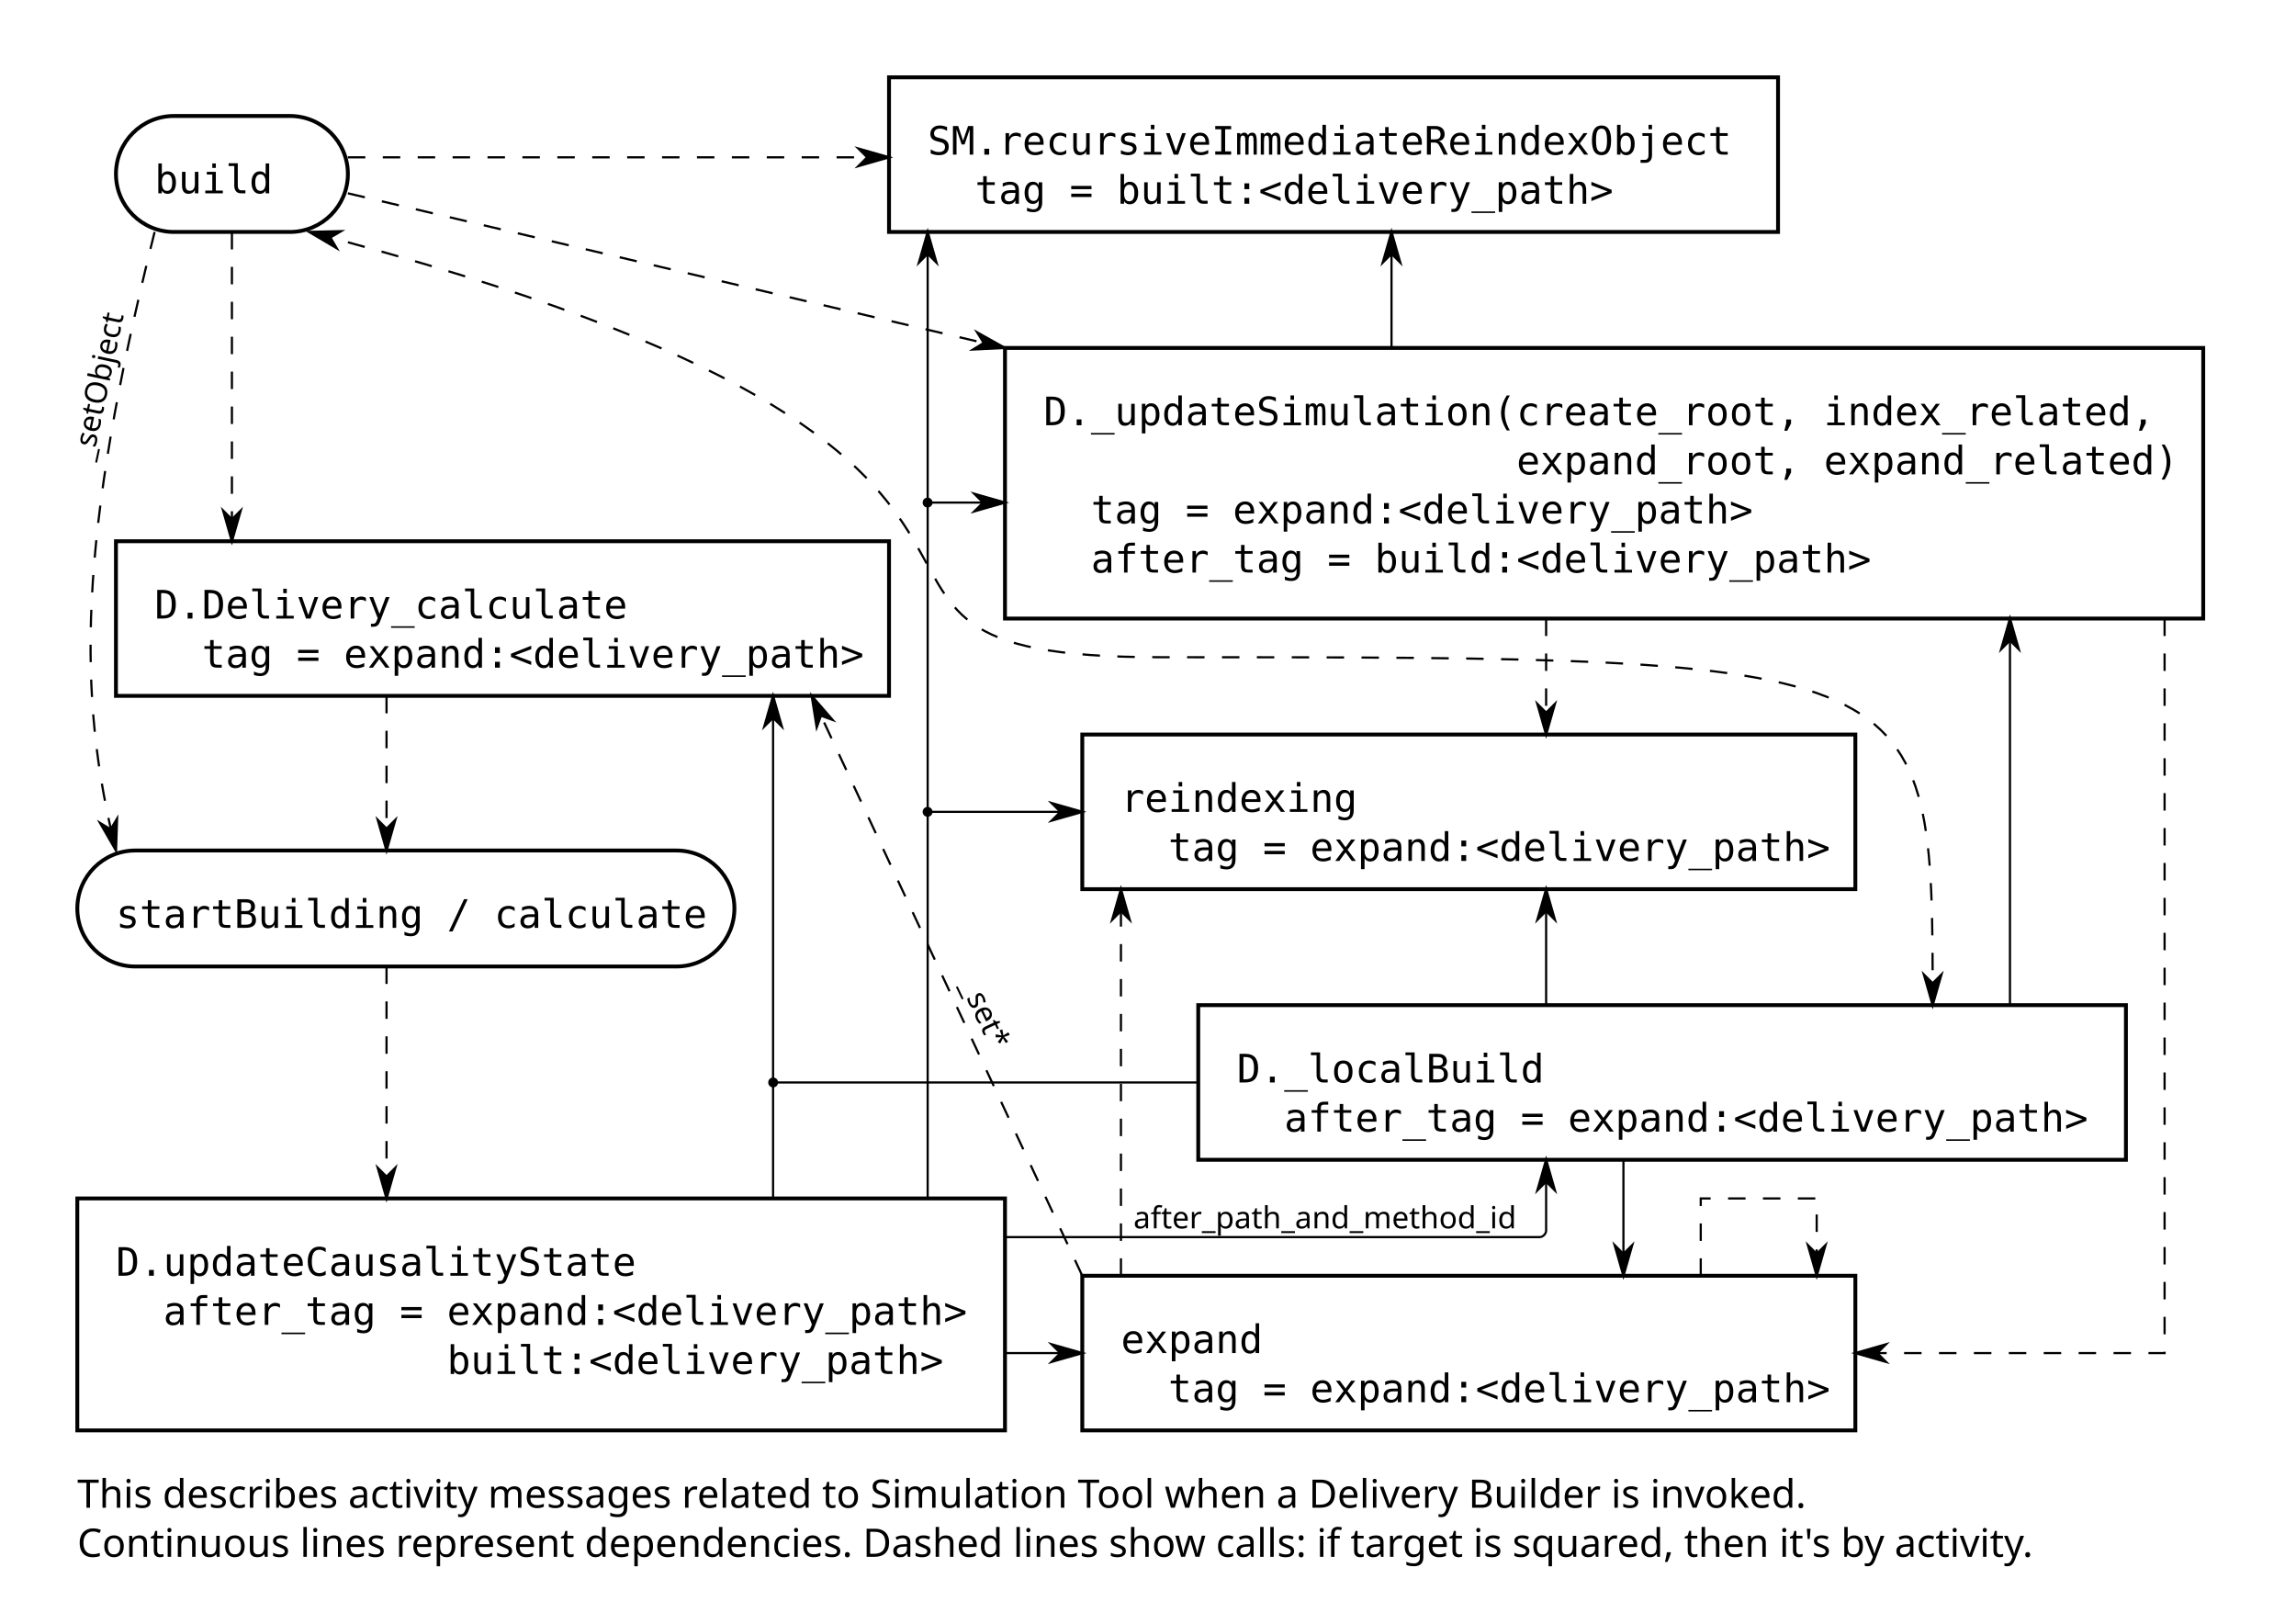
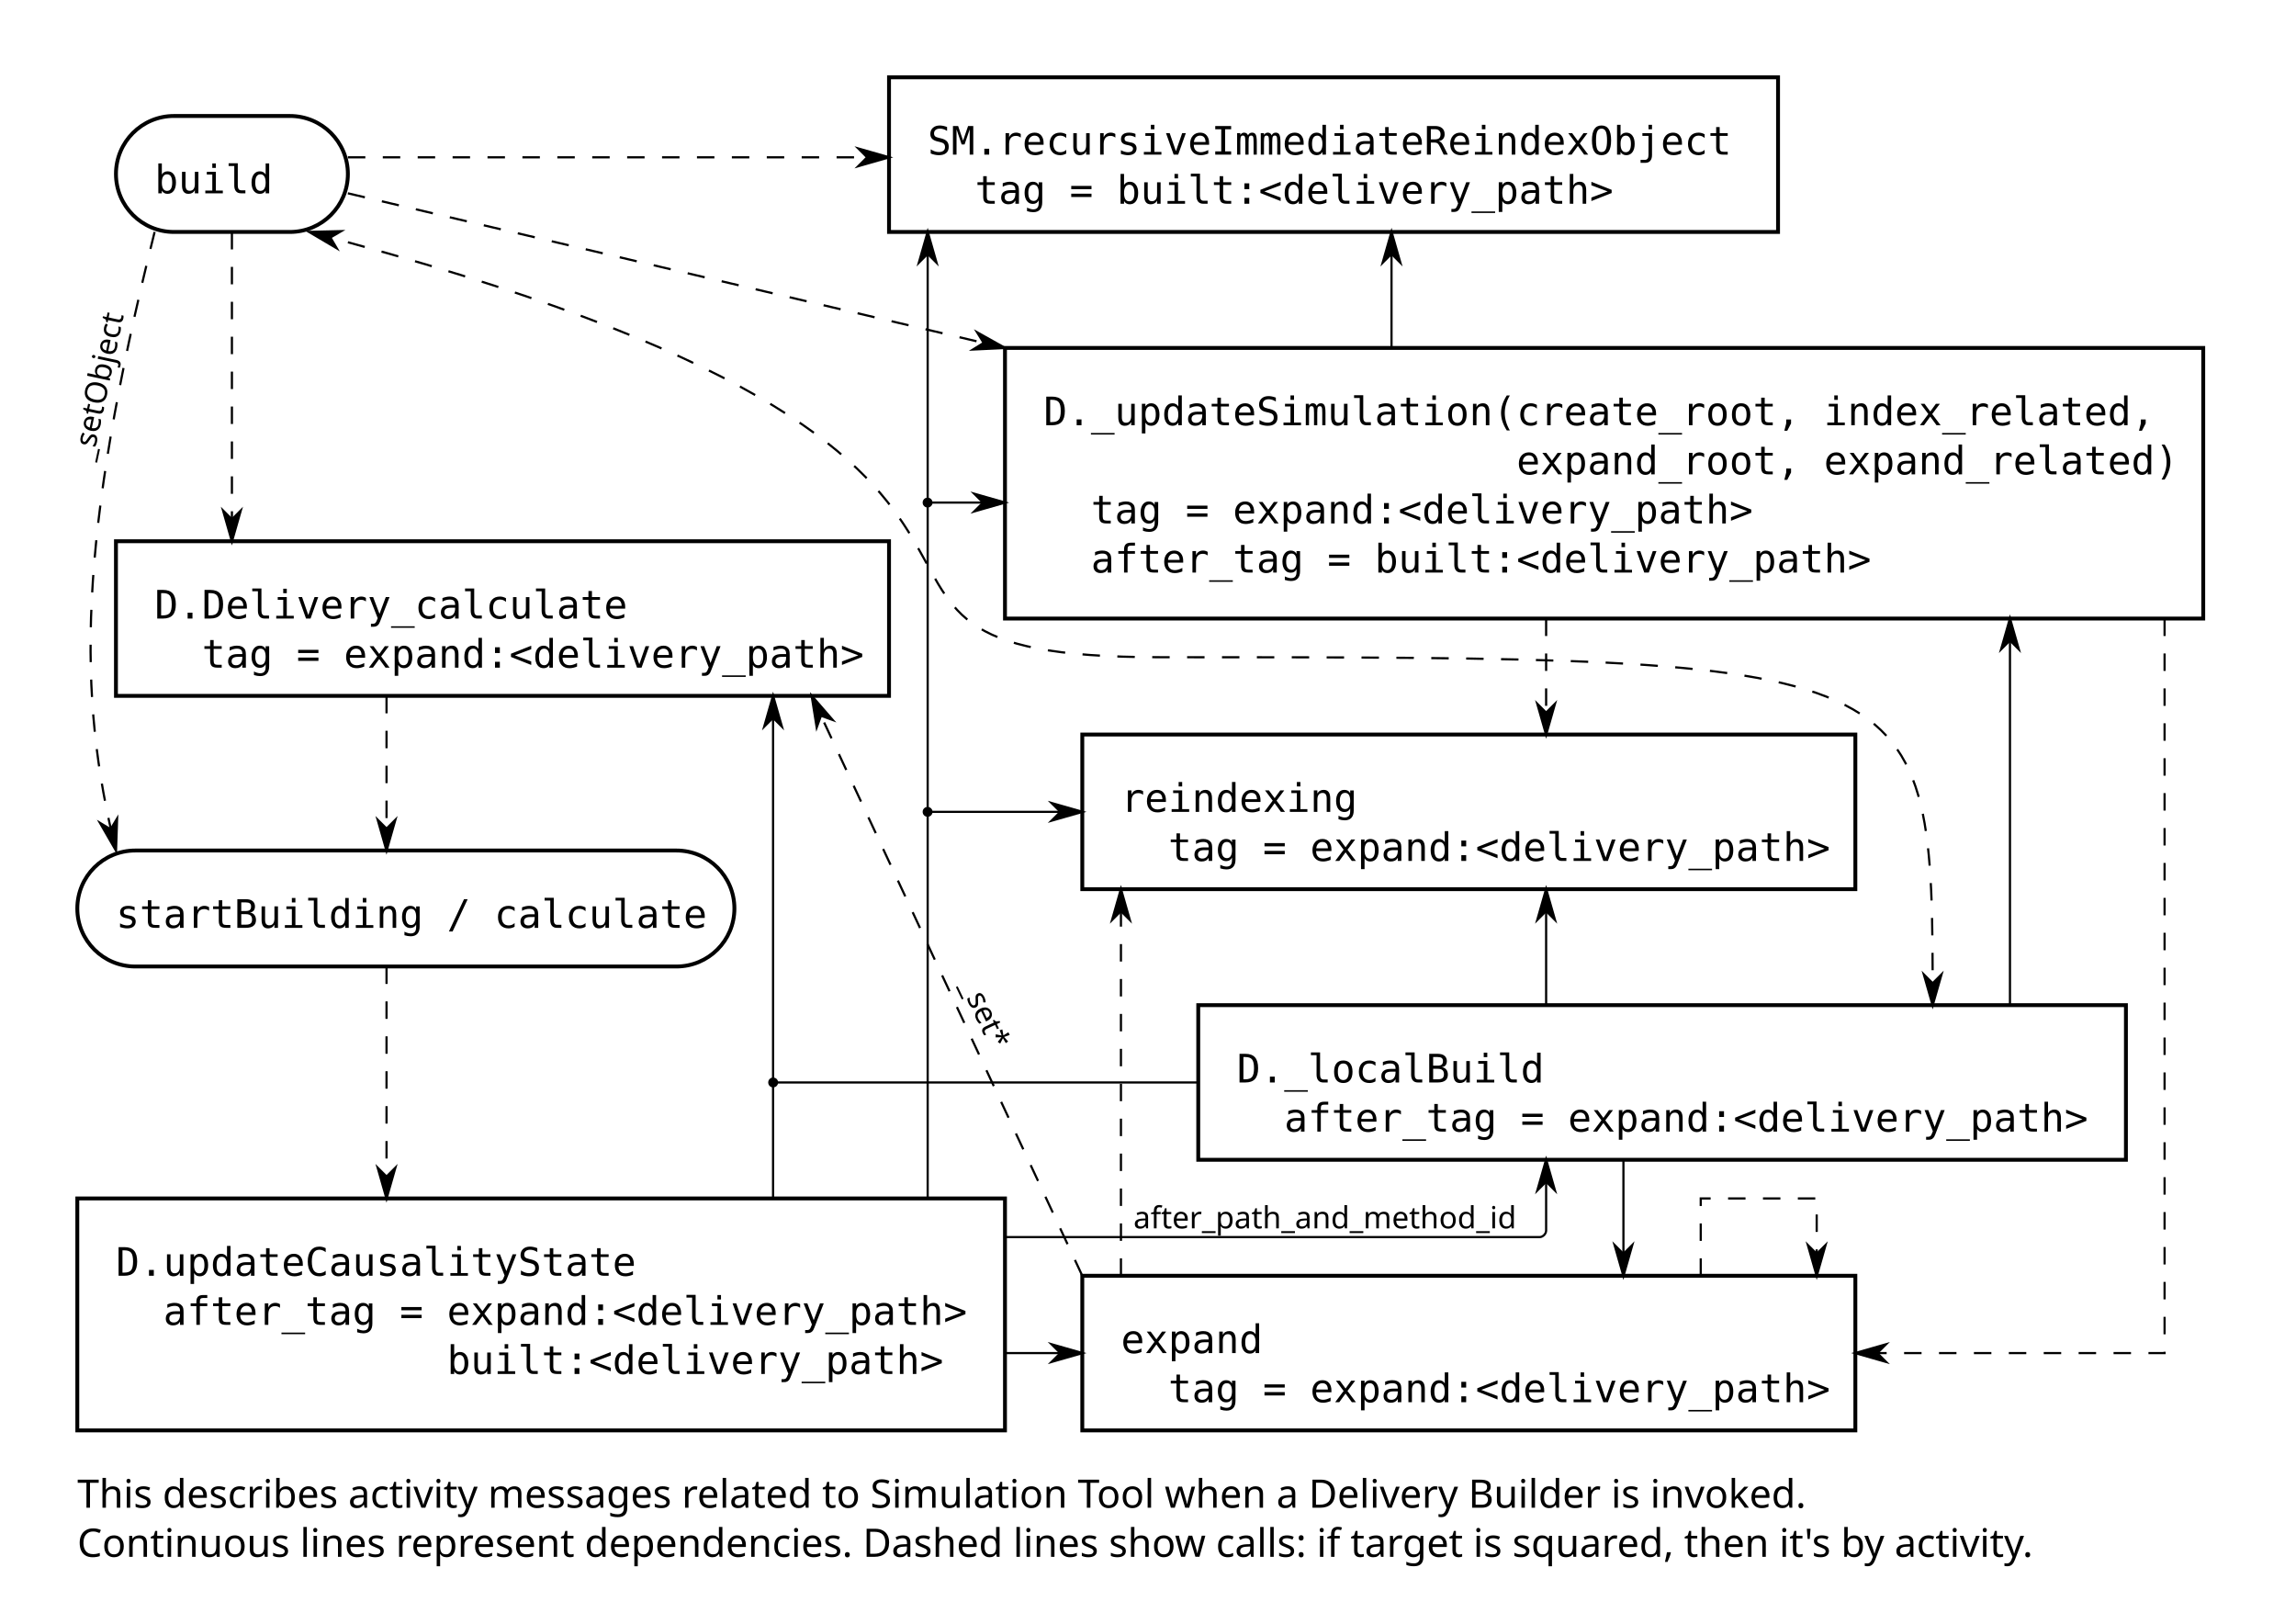
<svg xmlns="http://www.w3.org/2000/svg" width="1052.362" height="744.094" id="svg2" version="1.1">
  <defs id="defs4">
    <marker orient="auto" refY="0.0" refX="0.0" id="Arrow1Lstart" style="overflow:visible">
      <path id="path4232" d="M 0.0,0.0 L 5.0,-5.0 L -12.5,0.0 L 5.0,5.0 L 0.0,0.0 z " style="fill-rule:evenodd;stroke:#000000;stroke-width:1.0pt" transform="scale(0.8) translate(12.5,0)" />
    </marker>
    <marker orient="auto" refY="0.0" refX="0.0" id="DotM" style="overflow:visible">
      <path id="path4824" d="M -2.5,-1.0 C -2.5,1.76 -4.74,4.0 -7.5,4.0 C -10.26,4.0 -12.5,1.76 -12.5,-1.0 C -12.5,-3.76 -10.26,-6.0 -7.5,-6.0 C -4.74,-6.0 -2.5,-3.76 -2.5,-1.0 z " style="fill-rule:evenodd;stroke:#000000;stroke-width:1.0pt" transform="scale(0.4) translate(7.4, 1)" />
    </marker>
    <marker orient="auto" refY="0.0" refX="0.0" id="Arrow1Lend" style="overflow:visible;">
      <path id="path5518" d="M 0.0,0.0 L 5.0,-5.0 L -12.5,0.0 L 5.0,5.0 L 0.0,0.0 z " style="fill-rule:evenodd;stroke:#000000;stroke-width:1.0pt;" transform="scale(0.8) rotate(180) translate(12.5,0)" />
    </marker>
    <marker orient="auto" refY="0" refX="0" id="Arrow1Lend-6" style="overflow:visible">
      <path id="path5518-6" d="M 0,0 5,-5 -12.5,0 5,5 0,0 z" style="fill-rule:evenodd;stroke:#000000;stroke-width:1pt" transform="matrix(-0.8,0,0,-0.8,-10,0)" />
    </marker>
  </defs>
  <g id="layer1" transform="translate(0,-308.2645)">
    <text xml:space="preserve" style="font-size:18px;font-style:normal;font-variant:normal;font-weight:normal;font-stretch:normal;line-height:125%;letter-spacing:0px;word-spacing:0px;fill:#000000;fill-opacity:1;stroke:none;font-family:Monospace;-inkscape-font-specification:Monospace" x="70.866" y="396.847" id="text3024">
      <tspan id="tspan3026" x="70.866" y="396.847">build</tspan>
    </text>
    <rect style="fill:none;stroke:#000000;stroke-width:1.772;stroke-miterlimit:4;stroke-opacity:1;stroke-dasharray:none" id="rect5230" width="106.299" height="53.15" x="53.15" y="361.414" ry="26.575" />
    <text xml:space="preserve" style="font-size:18px;font-style:normal;font-variant:normal;font-weight:normal;font-stretch:normal;line-height:125%;letter-spacing:0px;word-spacing:0px;fill:#000000;fill-opacity:1;stroke:none;font-family:Monospace;-inkscape-font-specification:Monospace" x="425.197" y="379.131" id="text3024-0">
      <tspan id="tspan3026-8" x="425.197" y="379.131">SM.recursiveImmediateReindexObject</tspan>
      <tspan x="425.197" y="401.631" id="tspan5261">  tag = built:&lt;delivery_path&gt;</tspan>
    </text>
    <rect style="fill:none;stroke:#000000;stroke-width:1.772;stroke-miterlimit:4;stroke-opacity:1;stroke-dasharray:none" id="rect5230-5" width="407.48" height="70.866" x="407.48" y="343.698" />
    <text xml:space="preserve" style="font-size:18px;font-style:normal;font-variant:normal;font-weight:normal;font-stretch:normal;line-height:125%;letter-spacing:0px;word-spacing:0px;fill:#000000;fill-opacity:1;stroke:none;font-family:Monospace;-inkscape-font-specification:Monospace" x="478.346" y="503.146" id="text3024-0-0">
      <tspan id="tspan3026-8-6" x="478.346" y="503.146">D._updateSimulation(create_root, index_related,</tspan>
      <tspan x="478.346" y="525.646" id="tspan5292">                    expand_root, expand_related)</tspan>
      <tspan x="478.346" y="548.146" id="tspan5261-4">  tag = expand:&lt;delivery_path&gt;</tspan>
-       <tspan x="478.346" y="570.646" id="tspan5290">  after_tag = build:&lt;delivery_path&gt;</tspan>
+       <tspan x="478.346" y="570.646" id="tspan5290">  after_tag = built:&lt;delivery_path&gt;</tspan>
    </text>
    <rect style="fill:none;stroke:#000000;stroke-width:1.772;stroke-miterlimit:4;stroke-opacity:1;stroke-dasharray:none" id="rect5230-5-6" width="549.213" height="124.016" x="460.63" y="467.713" />
    <text xml:space="preserve" style="font-size:18px;font-style:normal;font-variant:normal;font-weight:normal;font-stretch:normal;line-height:125%;letter-spacing:0px;word-spacing:0px;fill:#000000;fill-opacity:1;stroke:none;font-family:Monospace;-inkscape-font-specification:Monospace" x="70.866" y="591.729" id="text3024-0-3">
      <tspan x="70.866" y="591.729" id="tspan5261-0">D.Delivery_calculate</tspan>
      <tspan x="70.866" y="614.229" id="tspan5323">  tag = expand:&lt;delivery_path&gt;</tspan>
    </text>
    <rect style="fill:none;stroke:#000000;stroke-width:1.772;stroke-miterlimit:4;stroke-opacity:1;stroke-dasharray:none" id="rect5230-5-5" width="354.331" height="70.866" x="53.15" y="556.296" />
    <path style="fill:none;stroke:#000000;stroke-width:1;stroke-linecap:butt;stroke-linejoin:miter;stroke-miterlimit:4;stroke-opacity:1;stroke-dasharray:8, 8;stroke-dashoffset:0;marker-end:url(#Arrow1Lend)" d="m 159.449,380.359 248.031,0" id="path5327" />
    <path style="fill:none;stroke:#000000;stroke-width:1;stroke-linecap:butt;stroke-linejoin:miter;stroke-miterlimit:4;stroke-opacity:1;stroke-dasharray:8, 8;stroke-dashoffset:0;marker-end:url(#Arrow1Lend)" d="m 159.449,396.847 301.181,70.866" id="path5329" />
    <path style="fill:none;stroke:#000000;stroke-width:1;stroke-linecap:butt;stroke-linejoin:miter;stroke-miterlimit:4;stroke-opacity:1;stroke-dasharray:8, 8;stroke-dashoffset:0;marker-end:url(#Arrow1Lend)" d="m 106.299,414.564 0,141.732" id="path5329-4" />
    <text xml:space="preserve" style="font-size:18px;font-style:normal;font-variant:normal;font-weight:normal;font-stretch:normal;line-height:125%;letter-spacing:0px;word-spacing:0px;fill:#000000;fill-opacity:1;stroke:none;font-family:Monospace;-inkscape-font-specification:Monospace" x="53.15" y="733.461" id="text6720">
      <tspan x="53.15" y="733.461" id="tspan6724">startBuilding / calculate</tspan>
    </text>
    <rect style="fill:none;stroke:#000000;stroke-width:1.772;stroke-miterlimit:4;stroke-opacity:1;stroke-dasharray:none" id="rect5230-4" width="301.181" height="53.15" x="35.433" y="698.028" ry="26.575" />
    <path style="fill:none;stroke:#000000;stroke-width:1;stroke-linecap:butt;stroke-linejoin:miter;stroke-miterlimit:4;stroke-opacity:1;stroke-dasharray:8, 8;stroke-dashoffset:0;marker-mid:none;marker-end:url(#Arrow1Lend-6)" d="m 177.165,627.162 0,70.866" id="path7170" />
    <text xml:space="preserve" style="font-size:18px;font-style:normal;font-variant:normal;font-weight:normal;font-stretch:normal;line-height:125%;letter-spacing:0px;word-spacing:0px;fill:#000000;fill-opacity:1;stroke:none;font-family:Monospace;-inkscape-font-specification:Monospace" x="53.15" y="892.91" id="text3024-0-3-2">
      <tspan x="53.15" y="892.91" id="tspan5261-0-9">D.updateCausalityState</tspan>
      <tspan x="53.15" y="915.41" id="tspan5323-4">  after_tag = expand:&lt;delivery_path&gt;</tspan>
      <tspan x="53.15" y="937.91" id="tspan7567">              built:&lt;delivery_path&gt;</tspan>
    </text>
    <rect style="fill:none;stroke:#000000;stroke-width:1.772;stroke-miterlimit:4;stroke-opacity:1;stroke-dasharray:none" id="rect5230-5-5-3" width="425.197" height="106.299" x="35.433" y="857.477" />
    <path style="fill:none;stroke:#000000;stroke-width:1;stroke-linecap:butt;stroke-linejoin:miter;stroke-miterlimit:4;stroke-opacity:1;stroke-dasharray:8, 8;stroke-dashoffset:0;marker-mid:none;marker-end:url(#Arrow1Lend-6);display:inline" d="m 177.165,751.178 0,106.299" id="path7569" />
    <path style="fill:none;stroke:#000000;stroke-width:1px;stroke-linecap:butt;stroke-linejoin:miter;stroke-opacity:1;marker-end:url(#Arrow1Lend-6)" d="m 354.331,857.477 0,-230.315" id="path7939" />
    <path style="fill:none;stroke:#000000;stroke-width:1px;stroke-linecap:butt;stroke-linejoin:miter;stroke-opacity:1;marker-start:url(#DotM);marker-end:url(#Arrow1Lend-6);display:inline" d="m 425.197,538.579 35.433,0" id="path8125" />
    <path style="fill:none;stroke:#000000;stroke-width:1px;stroke-linecap:butt;stroke-linejoin:miter;stroke-opacity:1;marker-end:url(#Arrow1Lend-6)" d="m 637.795,467.713 0,-53.15" id="path8127" />
    <path style="fill:none;stroke:#000000;stroke-width:1px;stroke-linecap:butt;stroke-linejoin:miter;stroke-opacity:1;marker-end:url(#Arrow1Lend-6)" d="m 425.197,857.477 0,-442.913" id="path4597" />
    <text xml:space="preserve" style="font-size:18px;font-style:normal;font-variant:normal;font-weight:normal;font-stretch:normal;line-height:125%;letter-spacing:0px;word-spacing:0px;fill:#000000;fill-opacity:1;stroke:none;font-family:Monospace;-inkscape-font-specification:Monospace" x="566.929" y="804.328" id="text3024-0-3-3">
      <tspan x="566.929" y="804.328" id="tspan5323-7">D._localBuild</tspan>
      <tspan x="566.929" y="826.828" id="tspan3839">  after_tag = expand:&lt;delivery_path&gt;</tspan>
    </text>
    <rect style="fill:none;stroke:#000000;stroke-width:1.772;stroke-miterlimit:4;stroke-opacity:1;stroke-dasharray:none" id="rect5230-5-5-5" width="425.197" height="70.866" x="549.213" y="768.894" />
    <text xml:space="preserve" style="font-size:18px;font-style:normal;font-variant:normal;font-weight:normal;font-stretch:normal;line-height:125%;letter-spacing:0px;word-spacing:0px;fill:#000000;fill-opacity:1;stroke:none;font-family:Monospace;-inkscape-font-specification:Monospace" x="513.78" y="680.312" id="text3024-0-3-3-3">
      <tspan x="513.78" y="680.312" id="tspan5323-7-5">reindexing</tspan>
      <tspan x="513.78" y="702.812" id="tspan3839-6">  tag = expand:&lt;delivery_path&gt;</tspan>
    </text>
    <rect style="fill:none;stroke:#000000;stroke-width:1.772;stroke-miterlimit:4;stroke-opacity:1;stroke-dasharray:none" id="rect5230-5-5-5-2" width="354.331" height="70.866" x="496.063" y="644.879" />
    <text xml:space="preserve" style="font-size:18px;font-style:normal;font-variant:normal;font-weight:normal;font-stretch:normal;line-height:125%;letter-spacing:0px;word-spacing:0px;fill:#000000;fill-opacity:1;stroke:none;font-family:Monospace;-inkscape-font-specification:Monospace" x="513.779" y="928.343" id="text3024-0-3-3-9">
      <tspan x="513.779" y="928.343" id="tspan5323-7-1">expand</tspan>
      <tspan x="513.779" y="950.843" id="tspan3839-2">  tag = expand:&lt;delivery_path&gt;</tspan>
    </text>
    <rect style="fill:none;stroke:#000000;stroke-width:1.772;stroke-miterlimit:4;stroke-opacity:1;stroke-dasharray:none" id="rect5230-5-5-5-7" width="354.331" height="70.866" x="496.063" y="892.91" />
    <path style="fill:none;stroke:#000000;stroke-width:1px;stroke-linecap:butt;stroke-linejoin:miter;stroke-opacity:1;marker-end:url(#Arrow1Lend-6);display:inline" d="m 921.26,768.894 0,-177.165" id="path4453" />
    <path style="fill:none;stroke:#000000;stroke-width:1px;stroke-linecap:butt;stroke-linejoin:miter;stroke-opacity:1;marker-start:url(#DotM);marker-end:url(#Arrow1Lend-6)" d="m 425.197,680.312 70.866,-2e-5" id="path4639" />
    <path style="fill:none;stroke:#000000;stroke-width:1;stroke-linecap:butt;stroke-linejoin:miter;stroke-miterlimit:4;stroke-opacity:1;stroke-dasharray:8, 8;stroke-dashoffset:0;marker-end:url(#Arrow1Lend-6)" d="m 513.78,892.91 0,-177.165" id="path4825" />
    <path style="fill:none;stroke:#000000;stroke-width:0.999;stroke-linecap:butt;stroke-linejoin:miter;stroke-miterlimit:4;stroke-opacity:1;stroke-dasharray:7.994, 7.994;stroke-dashoffset:0;marker-end:url(#Arrow1Lend-6)" d="M 496.063,892.91 372.047,627.162" id="path3049" />
    <path style="fill:none;stroke:#000000;stroke-width:0.999;stroke-linecap:butt;stroke-linejoin:miter;stroke-miterlimit:4;stroke-opacity:1;stroke-dasharray:none;marker-end:url(#Arrow1Lend-6)" d="m 460.63,875.194 245.031,0 c 1.5,0 3,-1.5 3,-3 l 0,-32.433" id="path3048" />
    <path style="fill:none;stroke:#000000;stroke-width:1px;stroke-linecap:butt;stroke-linejoin:miter;stroke-opacity:1;marker-end:url(#Arrow1Lend-6)" d="m 460.63,928.343 35.433,0" id="path4198" />
    <path style="fill:none;stroke:#000000;stroke-width:1px;stroke-linecap:butt;stroke-linejoin:miter;stroke-opacity:1;marker-end:url(#Arrow1Lend-6)" d="m 744.094,839.761 0,53.15" id="path4384" />
    <path style="fill:none;stroke:#000000;stroke-width:1;stroke-linecap:butt;stroke-linejoin:miter;stroke-miterlimit:4;stroke-opacity:1;stroke-dasharray:8, 8;stroke-dashoffset:0;marker-end:url(#Arrow1Lend-6)" d="m 708.661,591.729 0,53.15" id="path4570" />
    <path style="fill:none;stroke:#000000;stroke-width:0.999;stroke-linecap:butt;stroke-linejoin:miter;stroke-miterlimit:4;stroke-opacity:1;stroke-dasharray:7.994, 7.994;stroke-dashoffset:0;marker-end:url(#Arrow1Lend-6)" d="M 70.866,414.564 C 35.433,556.296 35.433,627.162 53.15,698.028" id="path3053" />
    <path style="fill:none;stroke:#000000;stroke-width:1;stroke-linecap:butt;stroke-linejoin:miter;stroke-miterlimit:4;stroke-opacity:1;stroke-dasharray:8, 8;stroke-dashoffset:0;marker-end:url(#Arrow1Lend-6)" d="m 992.126,591.729 0,336.614 -141.732,0" id="path4214" />
    <path style="fill:none;stroke:#000000;stroke-width:1px;stroke-linecap:butt;stroke-linejoin:miter;stroke-opacity:1;marker-end:url(#DotM)" d="m 549.213,804.327 -194.882,0" id="path4402" />
    <path style="fill:none;stroke:#000000;stroke-width:1px;stroke-linecap:butt;stroke-linejoin:miter;stroke-opacity:1;marker-end:url(#Arrow1Lend-6);display:inline" d="m 708.661,768.894 0,-53.15" id="path4590" />
    <text xml:space="preserve" style="font-size:14px;font-style:normal;font-weight:normal;line-height:125%;letter-spacing:0px;word-spacing:0px;fill:#000000;fill-opacity:1;stroke:none;font-family:Sans" x="519.496" y="871.194" id="text4778">
      <tspan id="tspan4780" x="519.496" y="871.194">after_path_and_method_id</tspan>
    </text>
    <text xml:space="preserve" style="font-size:14px;font-style:normal;font-weight:normal;line-height:125%;letter-spacing:0px;word-spacing:0px;fill:#000000;fill-opacity:1;stroke:none;font-family:Sans" x="-499.531" y="149.939" id="text4790" transform="matrix(0.2086781,-0.9779844,0.9779844,0.2086781,0,0)">
      <tspan id="tspan4792" x="-499.531" y="149.939">_setObject</tspan>
    </text>
    <text xml:space="preserve" style="font-size:14px;font-style:normal;font-weight:normal;line-height:125%;letter-spacing:0px;word-spacing:0px;fill:#000000;fill-opacity:1;stroke:none;font-family:Sans" x="875.205" y="-69.863" id="text4786-7" transform="matrix(0.43081,0.9024427,-0.9024427,0.43081,0,0)">
      <tspan id="tspan4788-5" x="875.205" y="-69.863">_set*</tspan>
    </text>
    <path style="fill:none;stroke:#000000;stroke-width:0.999;stroke-linecap:butt;stroke-linejoin:miter;stroke-miterlimit:4;stroke-opacity:1;stroke-dasharray:7.994, 7.994;stroke-dashoffset:0;marker-end:url(#Arrow1Lend-6)" d="m 779.528,892.91 0,-35.433 53.15,0 0,35.433" id="path3068" />
    <text xml:space="preserve" style="font-size:18px;font-style:normal;font-weight:normal;line-height:125%;letter-spacing:0px;word-spacing:0px;fill:#000000;fill-opacity:1;stroke:none;font-family:Sans" x="35.433" y="999.209" id="text3066">
      <tspan id="tspan3068" x="35.433" y="999.209">This describes activity messages related to Simulation Tool when a Delivery Builder is invoked.</tspan>
      <tspan x="35.433" y="1021.709" id="tspan3070">Continuous lines represent dependencies. Dashed lines show calls: if target is squared, then it's by activity.</tspan>
      <tspan x="35.433" y="1044.209" id="tspan3072" />
    </text>
    <path style="fill:none;stroke:#000000;stroke-width:0.999;stroke-linecap:butt;stroke-linejoin:miter;stroke-opacity:1;stroke-miterlimit:4;stroke-dasharray:7.994, 7.994;marker-end:url(#Arrow1Lend-6);stroke-dashoffset:0;marker-start:url(#Arrow1Lstart)" d="m 885.827,768.894 c 0,-159.449 0,-159.449 -354.331,-159.449 -194.882,0 17.717,-88.583 -389.764,-194.882" id="path3074" />
  </g>
</svg>
